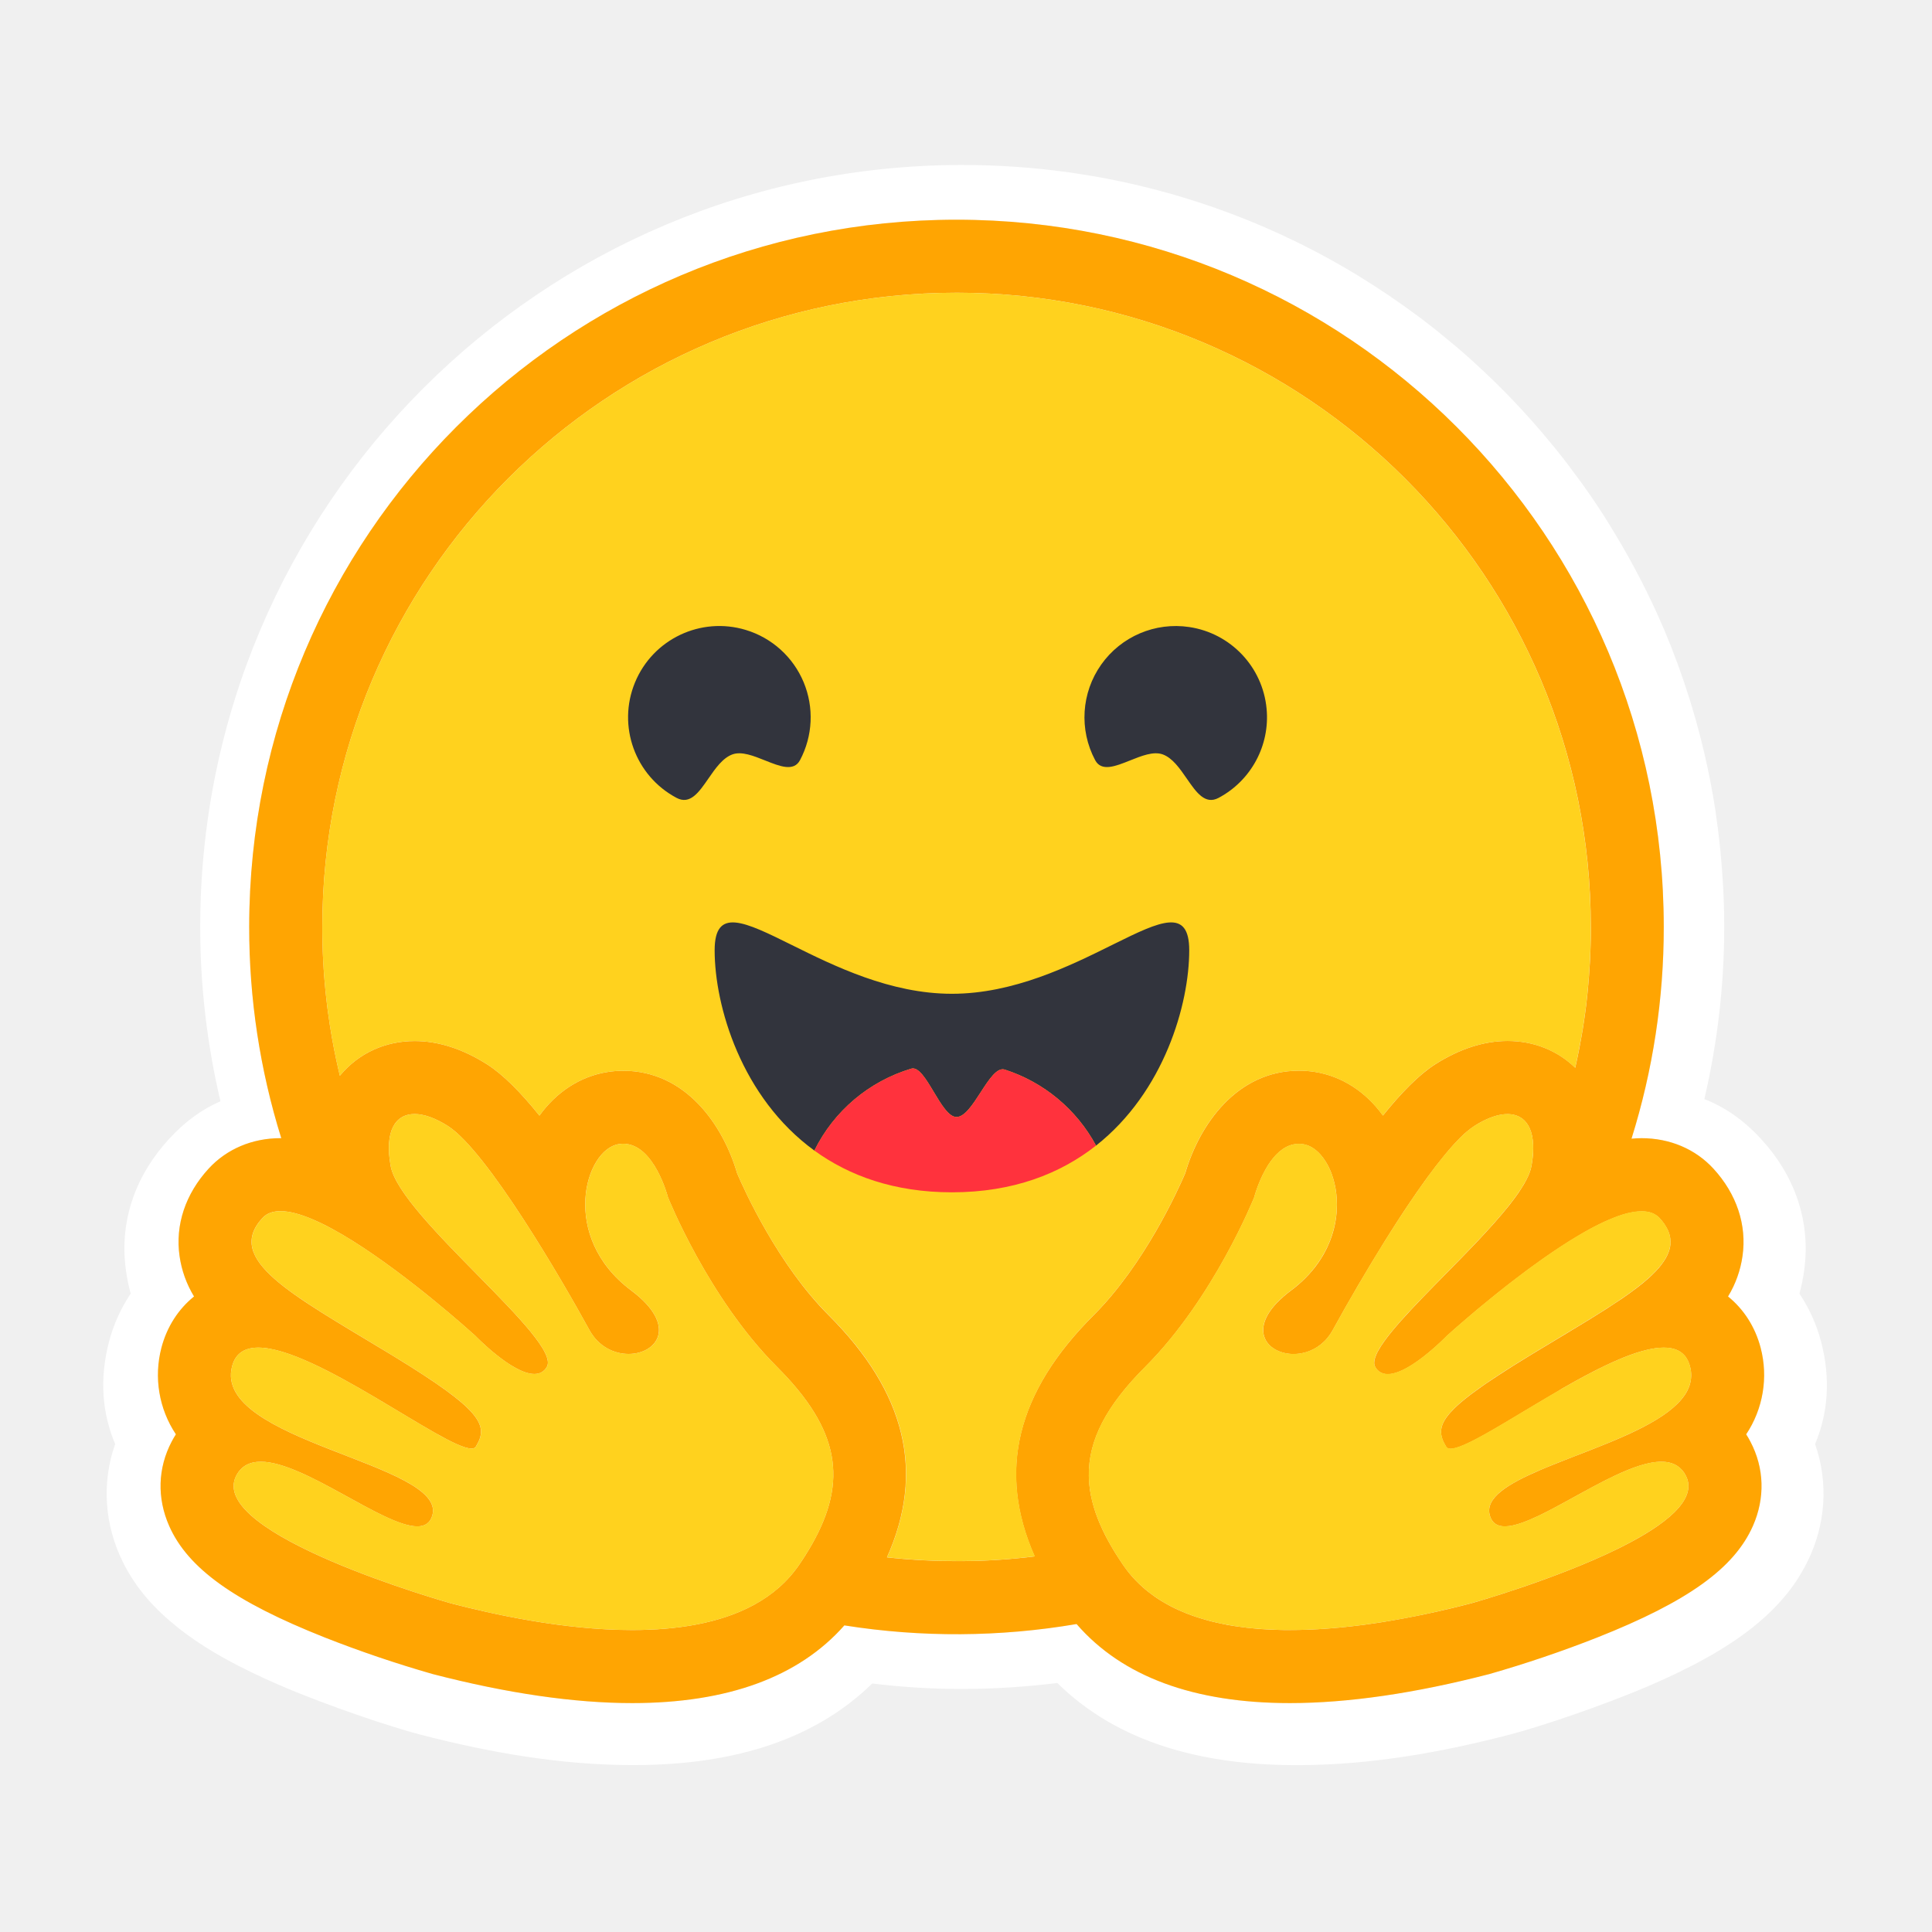
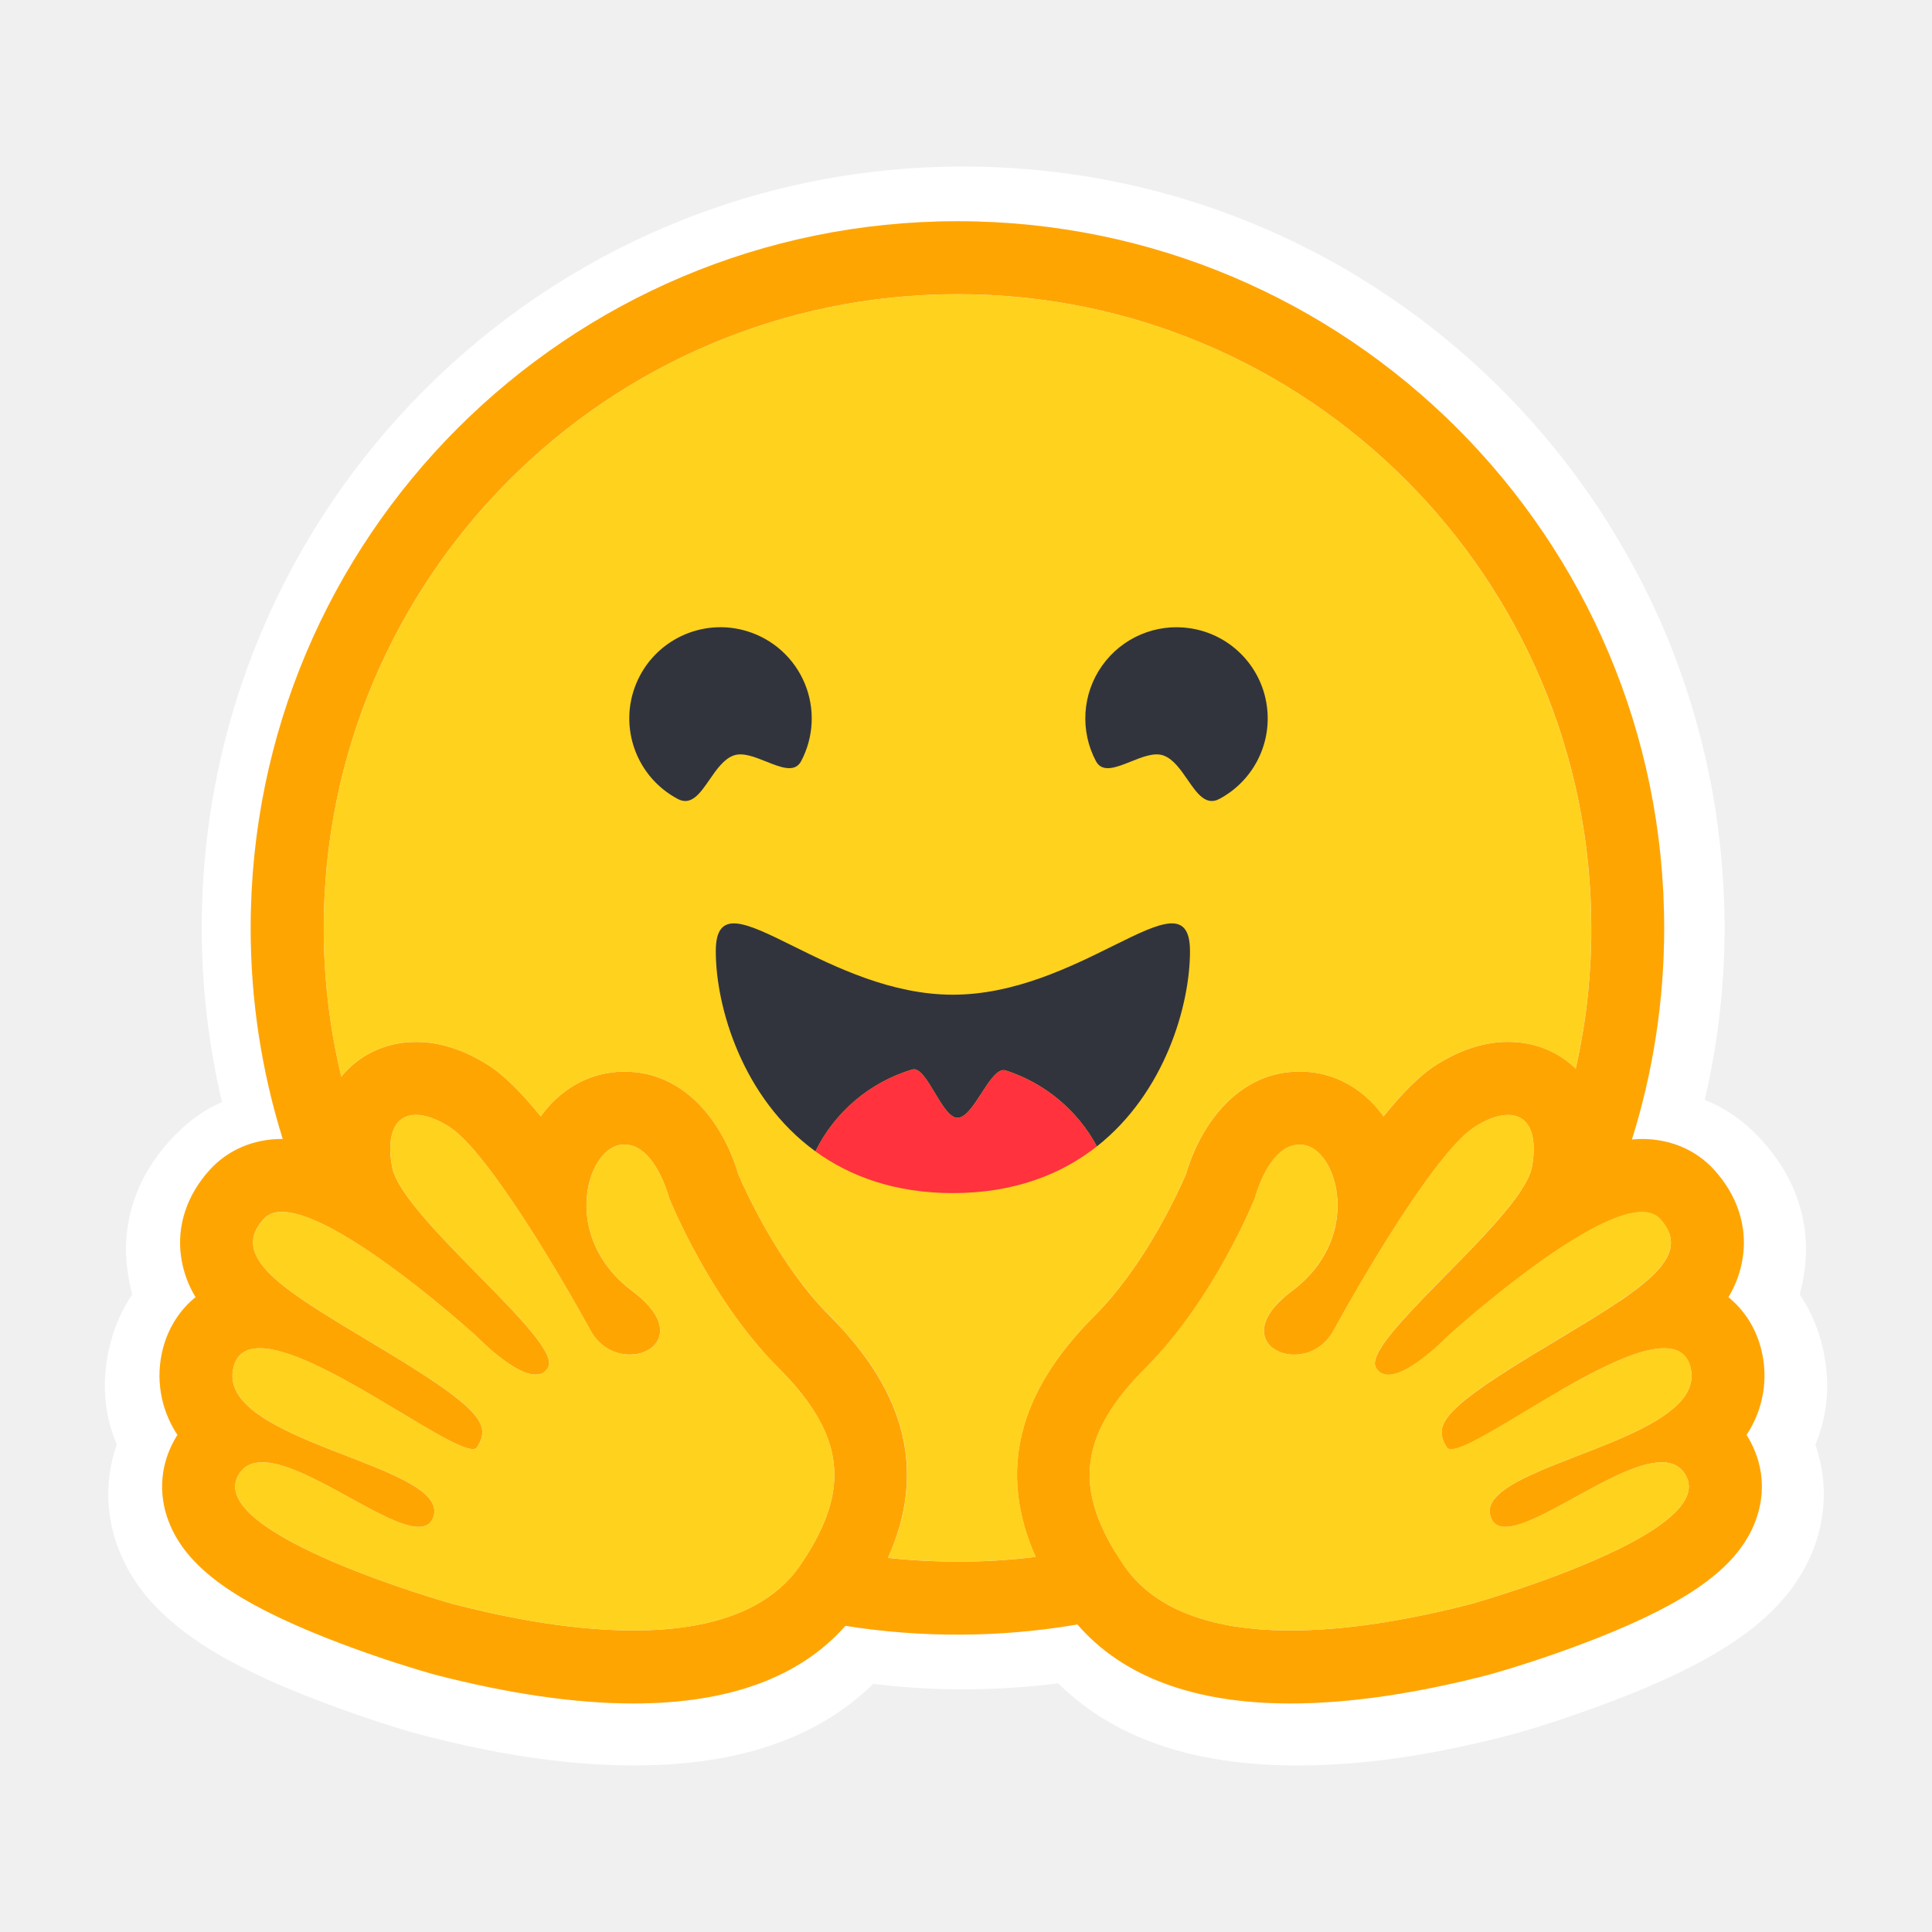
- <svg xmlns="http://www.w3.org/2000/svg" viewBox="-7.666 -7.666 143.472 143.472">
+ <svg xmlns="http://www.w3.org/2000/svg" viewBox="-7.792 -7.792 143.584 143.584">
  <path fill="#fff" d="M127.562 91.939a11.8 11.8 0 0 0-1.6-3.538q.234-.856.352-1.734c.516-3.714-.772-7.115-3.198-9.745c-1.315-1.437-2.724-2.386-4.216-2.969c.98-4.19 1.475-8.48 1.477-12.782c0-1.966-.11-3.892-.297-5.788a66 66 0 0 0-.353-2.834a56.6 56.6 0 0 0-1.896-8.21a57 57 0 0 0-1.898-5.205a57 57 0 0 0-3.754-7.305a51 51 0 0 0-3.05-4.513a43 43 0 0 0-1.68-2.142a56 56 0 0 0-5.614-5.895a44 44 0 0 0-2.06-1.779a51 51 0 0 0-2.129-1.68a60 60 0 0 0-4.513-3.05C84.568 7.568 74.524 4.585 63.79 4.585c-31.256 0-56.588 25.333-56.588 56.587a56.3 56.3 0 0 0 1.504 12.942c-1.342.583-2.629 1.492-3.822 2.806c-2.426 2.63-3.714 6.018-3.199 9.732q.118.886.353 1.748a11.8 11.8 0 0 0-1.6 3.539c-.745 2.834-.5 5.39.448 7.63c-1.03 2.928-.773 6.045.569 8.755c.976 1.98 2.372 3.511 4.094 4.88c2.046 1.627 4.608 3.009 7.698 4.335c3.687 1.573 8.187 3.05 10.233 3.592c5.287 1.368 10.356 2.236 15.493 2.278c7.32.068 13.622-1.653 18.135-6.057c2.217.271 4.449.407 6.682.406a58 58 0 0 0 7.06-.444c4.501 4.432 10.829 6.169 18.175 6.099c5.136-.041 10.205-.909 15.478-2.28c2.06-.541 6.559-2.018 10.247-3.59c3.09-1.329 5.652-2.711 7.712-4.336c1.709-1.369 3.104-2.9 4.08-4.879c1.356-2.71 1.6-5.828.583-8.755c.939-2.24 1.183-4.802.438-7.634zm-5.246 7.44c1.039 1.972 1.105 4.198.19 6.272c-1.39 3.143-4.842 5.62-11.546 8.277c-4.169 1.654-7.986 2.71-8.02 2.72c-5.514 1.43-10.5 2.157-14.817 2.157c-7.149 0-12.468-1.973-15.842-5.869a53.1 53.1 0 0 1-17.244.099c-3.378 3.83-8.667 5.77-15.755 5.77c-4.317 0-9.304-.727-14.818-2.157a88 88 0 0 1-8.02-2.72c-6.703-2.658-10.156-5.132-11.545-8.277c-.916-2.074-.85-4.3.189-6.271q.143-.275.309-.535a7.96 7.96 0 0 1-1.074-6.426c.412-1.568 1.264-2.872 2.422-3.809a7.9 7.9 0 0 1-1.076-2.997c-.333-2.308.434-4.612 2.157-6.492c1.342-1.462 3.24-2.267 5.34-2.267h.056a52.5 52.5 0 0 1-2.381-15.683c0-29.006 23.515-52.523 52.524-52.523c29.01 0 52.525 23.514 52.525 52.523a52.5 52.5 0 0 1-2.399 15.723q.38-.038.747-.038c2.1 0 3.998.805 5.34 2.267c1.723 1.878 2.49 4.184 2.156 6.492a7.9 7.9 0 0 1-1.074 2.997c1.157.937 2.01 2.24 2.421 3.808a7.96 7.96 0 0 1-1.073 6.427q.166.257.308.533z" />
  <path fill="#ffa502" d="M63.364 8.65c-29.008 0-52.525 23.513-52.525 52.522a52.5 52.5 0 0 0 2.382 15.683h-.056c-2.1 0-3.998.804-5.34 2.266c-1.723 1.878-2.49 4.186-2.157 6.493a7.9 7.9 0 0 0 1.075 2.997c-1.157.936-2.01 2.24-2.422 3.808a7.96 7.96 0 0 0 1.075 6.429q-.165.258-.31.534c-1.037 1.97-1.104 4.198-.188 6.272c1.39 3.142 4.843 5.619 11.547 8.277a88 88 0 0 0 8.018 2.719c5.514 1.43 10.502 2.157 14.819 2.157c7.089 0 12.377-1.94 15.755-5.77c5.715.906 11.54.872 17.245-.1c3.373 3.896 8.692 5.87 15.84 5.87c4.317 0 9.305-.727 14.818-2.157a88 88 0 0 0 8.02-2.72c6.704-2.657 10.157-5.134 11.546-8.276c.916-2.074.85-4.302-.19-6.272a6 6 0 0 0-.309-.534a7.96 7.96 0 0 0 1.074-6.428c-.412-1.568-1.265-2.871-2.421-3.808a7.9 7.9 0 0 0 1.074-2.997c.334-2.308-.433-4.613-2.157-6.493c-1.341-1.462-3.24-2.266-5.34-2.266a8 8 0 0 0-.746.038a52.5 52.5 0 0 0 2.395-15.722c0-29.006-23.516-52.522-52.522-52.522m.007 5.422c26.013 0 47.1 21.088 47.1 47.1v.608q0 .152-.004.304q-.002.125-.007.252q0 .113-.005.222c0 .095-.006.19-.01.286v.007l-.013.33l-.013.289l-.002.07l-.017.306q-.056.99-.15 1.98v.007l-.033.326l-.028.254l-.055.5l-.031.253l-.04.297l-.045.326q-.025.18-.053.361l-.042.286l-.051.323q-.026.16-.056.321l-.056.322a37 37 0 0 1-.31 1.596l-.067.315l-.07.315c-1.326-1.288-3.083-1.99-5.019-1.99c-1.757 0-3.563.581-5.37 1.728c-1.2.762-2.526 2.112-3.891 3.809c-1.265-1.754-3.035-2.92-5.058-3.239a7.5 7.5 0 0 0-1.168-.092c-4.623 0-7.404 4.012-8.456 7.62c-.522 1.218-3.028 6.768-6.795 10.533c-5.736 5.717-7.182 11.608-4.387 17.918l-.264.032l-.453.052q-.357.038-.716.07l-.233.02l-.214.019l-.301.024l-.334.025l-.334.022l-.074.005l-.262.014l-.11.006l-.311.016l-.362.016l-.328.01l-.218.007h-.112l-.204.004h-.108q-.102-.001-.205.004l-.278.004h-.388q-.459 0-.913-.01l-.247-.005q-.105-.001-.208-.006l-.261-.007l-.325-.013l-.292-.013l-.075-.002l-.278-.014l-.231-.015l-.18-.01a53 53 0 0 1-.677-.047l-.235-.02l-.298-.025l-.35-.033a38 38 0 0 1-.582-.058h-.01c2.84-6.336 1.404-12.255-4.336-17.99c-3.764-3.759-6.268-9.31-6.787-10.528c-1.052-3.608-3.835-7.619-8.457-7.619q-.587 0-1.167.093c-2.025.318-3.795 1.483-5.058 3.237c-1.365-1.697-2.69-3.046-3.89-3.808c-1.809-1.147-3.613-1.728-5.372-1.728c-2.194 0-4.155.9-5.523 2.535l-.035.042l-.076-.323l-.004-.015a46 46 0 0 1-.654-3.363q.001-.012-.004-.022a37 37 0 0 1-.147-1.015q-.024-.172-.046-.345l-.041-.345l-.038-.328l-.004-.028a49 49 0 0 1-.13-1.343l-.014-.172l-.022-.294q-.01-.12-.017-.242q-.001-.028-.004-.055a33 33 0 0 1-.057-1.03l-.013-.308l-.002-.092l-.01-.284l-.006-.242c0-.096-.006-.194-.008-.29c-.001-.096-.004-.202-.004-.303c-.002-.102 0-.203-.003-.304q-.002-.152 0-.305c0-26.01 21.087-47.1 47.101-47.1zm31.9 31.85a4.4 4.4 0 0 0-3.718 1.958a4.41 4.41 0 0 0 .546 5.563c.409.41.896.733 1.431.955a4.4 4.4 0 0 0 5.756-2.383a4.4 4.4 0 0 0-.955-4.801a4.4 4.4 0 0 0-3.06-1.292m-62.867.005a4.406 4.406 0 1 0 2.231 8.064a4.406 4.406 0 0 0-2.23-8.064zm-9.28 29.136c.69 0 1.534.294 2.466.885c2.89 1.834 8.47 11.422 10.513 15.153c.685 1.25 1.854 1.778 2.907 1.778c2.09 0 3.724-2.078.192-4.718c-5.31-3.973-3.447-10.466-.913-10.865q.163-.026.327-.026c2.304 0 3.32 3.97 3.32 3.97s2.979 7.482 8.097 12.597c4.644 4.642 5.293 8.45 2.587 13.202a21 21 0 0 1-.934 1.488c-.873 1.278-2.022 2.255-3.355 2.981c-2.548 1.39-5.773 1.875-9.05 1.875c-5.175 0-10.482-1.21-13.456-1.982c-.146-.038-18.23-5.147-15.941-9.495c.385-.731 1.02-1.023 1.818-1.023c3.224 0 9.093 4.8 11.615 4.8c.564 0 .962-.24 1.124-.824c1.076-3.856-16.34-5.478-14.874-11.061c.258-.988.961-1.39 1.948-1.39c4.262 0 13.828 7.496 15.829 7.496q.231 0 .323-.14l.025-.043c.94-1.55.4-2.678-6.033-6.619l-.618-.375c-7.079-4.284-12.047-6.864-9.221-9.94c.325-.355.786-.512 1.346-.512c.664 0 1.467.222 2.352.595c3.74 1.576 8.92 5.876 11.085 7.751q.511.444 1.015.896s2.74 2.85 4.398 2.85c.381 0 .705-.15.925-.522c1.175-1.981-10.916-11.142-11.597-14.923c-.463-2.561.325-3.859 1.78-3.859m81.016.01c.576-.032 1.056.127 1.406.477c.424.424.659 1.128.646 2.106q.001.064-.004.131v.048q-.001.066-.007.134c0 .056-.007.112-.012.168l-.015.147a.2.2 0 0 1-.005.043l-.016.131q.001.02-.005.04l-.025.176a3 3 0 0 1-.026.163l-.015.092a3 3 0 0 1-.063.261a4 4 0 0 1-.176.471q-.145.316-.32.615a14 14 0 0 1-.422.664q-.295.42-.612.825l-.097.123q-.52.646-1.07 1.264l-.117.13q-.235.262-.478.527l-.123.134l-.248.267l-.252.27l-.256.269l-.259.27l-.26.27l-.529.546c-2.52 2.585-5.175 5.16-6.074 6.766a3 3 0 0 0-.163.323c-.128.292-.182.542-.145.744q.018.1.069.188a1 1 0 0 0 .288.33c.185.132.408.2.636.193h.07l.073-.006l.073-.007l.06-.009l.025-.006l.056-.01l.014-.003l.06-.014l.023-.005q.032-.007.065-.017c.022-.006.052-.014.078-.023a3 3 0 0 0 .32-.117q.084-.034.163-.073l.083-.04l.083-.04q.3-.156.582-.337l.082-.055q.042-.026.083-.055l.082-.056l.044-.03l.12-.084c.112-.076.215-.155.32-.235l.01-.008l.167-.13c.228-.18.444-.362.64-.533l.13-.114l.013-.01l.068-.061c.16-.145.303-.278.422-.389l.049-.048l.117-.11l.07-.069l.025-.024l.007-.007l.072-.073l.046-.048l.006-.005l.022-.019l.027-.025l.01-.009l.023-.02l.126-.112l.07-.063l.112-.101l.085-.075l.046-.04l.089-.077l.13-.115l.07-.06c.27-.236.598-.52.976-.84l.155-.13l.255-.216l.262-.217q.514-.428 1.099-.898l.256-.205l.666-.528q.138-.108.278-.214a63 63 0 0 1 2.338-1.733l.24-.167q.25-.173.5-.342l.151-.102q.447-.303.905-.591l.15-.096l.15-.092q.225-.14.448-.274l.149-.09l.297-.171l.291-.168l.058-.033l.231-.126q.144-.078.288-.152l.143-.073l.138-.07l.144-.07a13 13 0 0 1 1.215-.525l.255-.09q.114-.038.222-.071l.024-.007q.058-.02.115-.034l.011-.003a5 5 0 0 1 .237-.062h.005a5 5 0 0 1 .67-.114a3 3 0 0 1 .312-.014h.052q.104 0 .203.01c.03 0 .061.007.09.01h.013a2 2 0 0 1 .177.033h.01a1.6 1.6 0 0 1 .532.225q.101.065.19.148l.016.016l.032.03l.03.034c.25.261.457.562.612.89l.024.055a2.06 2.06 0 0 1 .026 1.587a3 3 0 0 1-.21.444a5 5 0 0 1-.684.902l-.055.06a9 9 0 0 1-.259.26q-.06.06-.123.117l-.127.118l-.067.06a14 14 0 0 1-.799.657q-.546.416-1.113.805a62 62 0 0 1-2.422 1.557c-1.222.752-2.577 1.556-4.022 2.43l-.374.227q-.615.375-1.16.716l-.184.116l-.347.222q-.345.221-.688.444l-.185.123q-.135.087-.269.177l-.087.056l-.269.18l-.143.098l-.166.116l-.154.107q-.39.275-.723.525l-.083.063q-.196.148-.388.302q-.288.232-.524.445l-.078.07q-.066.06-.128.121l-.085.083l-.04.04q-.135.133-.26.274l-.041.047a4 4 0 0 0-.24.306l-.032.044a3 3 0 0 0-.184.31l-.03.062l-.02.047l-.013.031l-.01.028l-.015.038a1.6 1.6 0 0 0-.08.325l-.005.039l-.005.035v.197q-.001.022.005.048l.003.03q.001.025.007.05l.01.068v.003l.015.065l.018.068q.019.067.043.133l.029.076l.007.016l.022.05l.032.069q.05.106.109.209l.041.07l.043.072l.025.034l.013.013l.016.015l.016.012a.3.3 0 0 0 .077.04q.02.007.043.012c.359.08 1.096-.216 2.076-.733l.175-.094l.298-.162l.146-.08c.104-.056.209-.119.317-.18l.198-.112c1.294-.745 2.84-1.702 4.439-2.636q.225-.133.45-.262l.302-.193q.526-.302 1.056-.595a50 50 0 0 1 1.348-.715l.296-.15q.294-.145.583-.284a25 25 0 0 1 1.127-.502l.209-.085l.024-.01c1.103-.437 2.104-.706 2.914-.706q.263-.003.521.042h.005q.083.016.158.034h.01q.199.051.383.144q.257.133.454.347q.09.099.159.213q.131.202.205.43q.029.088.054.178c.132.47.12.97-.036 1.433l-.02.056a3 3 0 0 1-.314.618a4 4 0 0 1-.34.441c-.03.033-.057.065-.09.096q-.066.073-.137.142c-.836.83-2.11 1.556-3.553 2.223l-.496.222l-.168.074q-.164.075-.338.146a16 16 0 0 1-.343.144l-.347.143c-.81.334-1.641.651-2.452.965l-.347.135l-.342.135q-.343.133-.675.267l-.33.132l-.324.132l-.16.068l-.314.133c-2.384 1.023-4.1 2.063-3.74 3.355q.016.055.034.105q.049.144.131.272a1 1 0 0 0 .112.141c.424.44 1.195.372 2.168.022q.206-.075.408-.158l.084-.034c.222-.094.458-.2.699-.314q.09-.042.182-.089c1.19-.582 2.537-1.364 3.875-2.077a35 35 0 0 1 1.627-.824c1.267-.596 2.458-1.018 3.415-1.018c.45 0 .846.092 1.176.303l.055.037a1.8 1.8 0 0 1 .586.682c.473.898.077 1.828-.85 2.74c-.889.875-2.272 1.734-3.844 2.528q-.175.089-.353.176c-4.68 2.298-10.808 4.029-10.893 4.05a70 70 0 0 1-6.6 1.395l-.39.06l-.064.01a41 41 0 0 1-1.794.237l-.056.007a43 43 0 0 1-3.33.252h-.016q-.604.02-1.207.02h-.465a29 29 0 0 1-1.839-.082q-.022.001-.044-.004a25 25 0 0 1-1.78-.21l-.45-.075l-.205-.039l-.015-.004a16 16 0 0 1-.644-.136q-.187-.04-.371-.088l-.074-.019l-.18-.047l-.033-.009l-.191-.056l-.21-.062l-.023-.006l-.181-.056l-.204-.065l-.168-.056l-.121-.042a13 13 0 0 1-.352-.129l-.11-.044l-.093-.036q-.263-.106-.524-.222l-.116-.056l-.019-.01l-.123-.055l-.237-.119l-.025-.012l-.114-.06a10 10 0 0 1-.597-.34l-.108-.065l-.16-.102l-.138-.092l-.15-.103l-.089-.064a7 7 0 0 1-.278-.208l-.145-.112l-.171-.14a4 4 0 0 1-.141-.122l-.004-.004a8 8 0 0 1-.292-.268l-.007-.005l-.145-.145q-.073-.072-.145-.146l-.14-.15l-.132-.149l-.014-.017a8 8 0 0 1-.382-.475a11 11 0 0 1-.247-.342l-.076-.114q-.154-.224-.298-.453q-.109-.165-.211-.332l-.129-.212l-.017-.028a15 15 0 0 1-.182-.314c-.02-.038-.045-.077-.067-.116l-.035-.062l-.022-.04l-.122-.226l-.056-.1l-.055-.107l-.056-.106q-.21-.42-.396-.85l-.044-.106l-.084-.208q-.022-.05-.04-.1a10.4 10.4 0 0 1-.482-1.64l-.02-.102a7 7 0 0 1-.078-.501l-.012-.098l-.011-.101a7 7 0 0 1-.03-.397l-.005-.098l-.005-.198c-.035-2.656 1.31-5.209 4.182-8.08c5.118-5.114 8.097-12.596 8.097-12.596s.08-.314.247-.766q.034-.094.075-.195q.145-.38.327-.744l.025-.046q.154-.31.337-.604q.042-.067.089-.136a6 6 0 0 1 .289-.394q.084-.105.176-.204q.035-.04.072-.077c.297-.306.635-.556 1.019-.689l.048-.016l.099-.03q.056-.015.114-.027l.018-.004q.12-.024.245-.032h.007l.132-.004a3 3 0 0 1 .328.026c.46.073.9.348 1.277.772q.216.242.385.52q.113.178.213.378c.026.055.051.105.076.16q.097.21.174.43q.181.513.273 1.051a7 7 0 0 1 .093 1.464a7.4 7.4 0 0 1-.489 2.357q-.04.104-.084.208a7 7 0 0 1-.347.722q-.057.103-.116.205q-.15.255-.324.508l-.07.1q-.413.576-.915 1.075a9.6 9.6 0 0 1-1.056.912a8.6 8.6 0 0 0-1.05.918c-.934.98-1.152 1.846-.942 2.502q.051.155.131.297q.095.162.222.299l.033.034l.034.033q.051.048.107.095l.038.03q.135.105.285.187l.088.046a2.5 2.5 0 0 0 .43.165l.04.01l.056.015l.049.011l.052.011l.05.011l.05.009q.054.01.111.016l.035.005l.065.007l.04.005l.065.005h.038l.069.003h.215l.06-.003l.072-.005l.086-.009l.082-.008c.018 0 .037-.007.056-.01a3 3 0 0 0 .724-.195l.1-.043a3 3 0 0 0 .48-.261a3.3 3.3 0 0 0 .488-.396q.023-.02.043-.04l.082-.087q.3-.33.513-.719a142 142 0 0 1 3.822-6.534l.183-.292l.185-.294q.138-.222.278-.44l.093-.145q.464-.728.943-1.445l.191-.283c.38-.563.759-1.111 1.135-1.632l.187-.259q.614-.845 1.277-1.653l.175-.21c.029-.035.055-.07.087-.103l.172-.2q.042-.049.087-.098l.166-.188l.084-.09q.125-.135.246-.26l.16-.163a6.5 6.5 0 0 1 1.038-.862l.088-.056a3 3 0 0 1 .257-.155c.735-.417 1.406-.64 1.981-.673z" />
  <path fill="#ffd21e" fill-rule="evenodd" d="M110.464 61.476v-.305c0-26.012-21.08-47.098-47.094-47.098c-26.013 0-47.1 21.088-47.1 47.098v.102a4 4 0 0 0 0 .203q.005.153.003.304l.003.224l.002.08q0 .056.002.111l.003.178l.007.242l.01.284l.003.093l.012.294v.014l.017.344v.009l.02.352l.021.324l.001.02l.019.278l.002.025l.02.268l.002.017l.013.155q.055.672.13 1.343l.003.028l.038.329l.042.345l.03.234l.015.11q.05.381.108.759l.002.017l.037.238q.266 1.706.659 3.388l.003.013l.02.084l.056.24l.035-.042c1.367-1.635 3.329-2.536 5.523-2.536c1.759 0 3.563.582 5.372 1.728c1.2.762 2.526 2.112 3.89 3.809c1.263-1.754 3.033-2.92 5.058-3.238q.58-.09 1.167-.092c4.622 0 7.405 4.01 8.457 7.618c.52 1.219 3.023 6.77 6.8 10.525c5.74 5.735 7.176 11.652 4.335 17.988h.01q.29.033.583.06l.35.032l.04.004l.257.022l.236.018q.337.027.677.048l.18.01l.142.01l.088.005l.278.014l.076.003l.291.013l.325.013l.26.007h.043q.084.005.166.005l.06.002q.55.014 1.1.012h.388l.278-.003q.102-.004.205-.003h.109l.093-.002l.111-.002h.111l.218-.006l.329-.011l.36-.016l.311-.015l.112-.007l.165-.009l.097-.006l.073-.005l.334-.021l.333-.025l.303-.024l.212-.018l.234-.02q.585-.054 1.168-.123l.266-.032c-2.796-6.31-1.349-12.201 4.367-17.913c3.768-3.765 6.272-9.316 6.794-10.535c1.052-3.607 3.834-7.618 8.457-7.618q.587 0 1.168.092c2.022.318 3.793 1.484 5.057 3.238c1.366-1.697 2.691-3.047 3.891-3.809c1.808-1.146 3.614-1.728 5.371-1.728c1.937 0 3.692.703 5.018 1.99l.07-.315l.068-.314l.072-.345a61 61 0 0 0 .238-1.252l.02-.116l.036-.205q.03-.16.056-.322l.007-.041l.044-.282l.043-.285v-.002q.048-.316.09-.633l.007-.052l.039-.297l.032-.253l.055-.5l.022-.2l.006-.055l.033-.325v-.009l.024-.258a51 51 0 0 0 .126-1.72v-.004l.017-.305l.004-.068q.015-.31.025-.619v-.008l.003-.08q.005-.102.006-.205l.001-.027q.004-.097.005-.195l.002-.056l.004-.195l.001-.056l.004-.248zm-58.776 47.051c3.73-5.47 3.466-9.575-1.652-14.69C44.918 88.72 41.94 81.24 41.94 81.24s-1.112-4.345-3.648-3.946c-2.535.4-4.395 6.892.914 10.866c5.309 3.975-1.056 6.67-3.1 2.94s-7.623-13.318-10.515-15.152s-4.927-.806-4.245 2.974c.339 1.876 3.489 5.079 6.431 8.07c2.986 3.036 5.759 5.855 5.166 6.852c-1.177 1.981-5.32-2.327-5.32-2.327s-12.975-11.807-15.799-8.73c-2.604 2.836 1.412 5.247 7.6 8.962l1.622.977c7.08 4.286 7.63 5.417 6.625 7.038c-.37.6-2.74-.823-5.655-2.573c-4.97-2.984-11.521-6.917-12.446-3.396c-.8 3.047 4.02 4.914 8.391 6.607c3.642 1.411 6.973 2.701 6.483 4.453c-.508 1.816-3.26.301-6.27-1.354c-3.377-1.86-7.078-3.895-8.29-1.598c-2.288 4.345 15.793 9.459 15.942 9.497c5.842 1.515 20.678 4.726 25.863-2.874zm24.03 0c-3.73-5.47-3.465-9.575 1.653-14.69s8.097-12.596 8.097-12.596s1.111-4.345 3.647-3.946c2.536.4 4.396 6.892-.913 10.866c-5.31 3.975 1.056 6.67 3.1 2.94s7.619-13.318 10.511-15.152c2.893-1.834 4.928-.806 4.246 2.974c-.338 1.876-3.489 5.079-6.431 8.071c-2.986 3.036-5.758 5.854-5.166 6.851c1.176 1.981 5.323-2.33 5.323-2.33s12.974-11.806 15.799-8.729c2.603 2.835-1.412 5.247-7.6 8.963q-.812.487-1.622.977c-7.08 4.285-7.63 5.416-6.626 7.037c.371.6 2.741-.824 5.655-2.573c4.97-2.983 11.522-6.917 12.447-3.396c.801 3.047-4.02 4.914-8.391 6.608c-3.642 1.41-6.974 2.7-6.484 4.452c.507 1.815 3.26.3 6.267-1.355c3.378-1.859 7.08-3.896 8.29-1.596c2.29 4.346-15.794 9.456-15.94 9.493c-5.842 1.52-20.679 4.73-25.862-2.869" clip-rule="evenodd" />
  <path fill="#32343d" fill-rule="evenodd" d="M78.667 48.352c.734.26 1.28 1.05 1.8 1.803c.702 1.016 1.356 1.963 2.36 1.43a6.775 6.775 0 0 0 3.564-6.633a6.77 6.77 0 0 0-5.737-6.053a6.777 6.777 0 0 0-6.994 9.883c.465.875 1.497.462 2.586.027c.853-.342 1.743-.697 2.42-.457zm-31.93 0c-.734.26-1.28 1.05-1.8 1.803c-.702 1.017-1.357 1.963-2.36 1.43a6.776 6.776 0 0 1 5.136-12.472a6.78 6.78 0 0 1 4.031 9.67c-.465.874-1.497.461-2.586.026c-.854-.342-1.742-.697-2.42-.457zm26.99 29.055c5.06-3.987 6.92-10.496 6.92-14.506c0-3.17-2.133-2.172-5.547-.482l-.192.095c-3.134 1.552-7.305 3.619-11.884 3.619s-8.752-2.067-11.884-3.62c-3.525-1.745-5.736-2.84-5.736.388c0 4.137 1.978 10.93 7.406 14.875a11.8 11.8 0 0 1 7.194-6.082c.542-.161 1.1.772 1.671 1.727c.551.92 1.115 1.863 1.688 1.863c.61 0 1.21-.928 1.797-1.835c.612-.947 1.21-1.87 1.787-1.686a11.8 11.8 0 0 1 6.78 5.644" clip-rule="evenodd" />
  <path fill="#ff323d" d="M73.726 77.406c-2.636 2.077-6.14 3.47-10.702 3.47c-4.286 0-7.638-1.23-10.214-3.1a11.78 11.78 0 0 1 7.194-6.082c1.064-.318 2.192 3.59 3.359 3.59c1.25 0 2.453-3.882 3.584-3.521a11.8 11.8 0 0 1 6.779 5.643" />
</svg>
